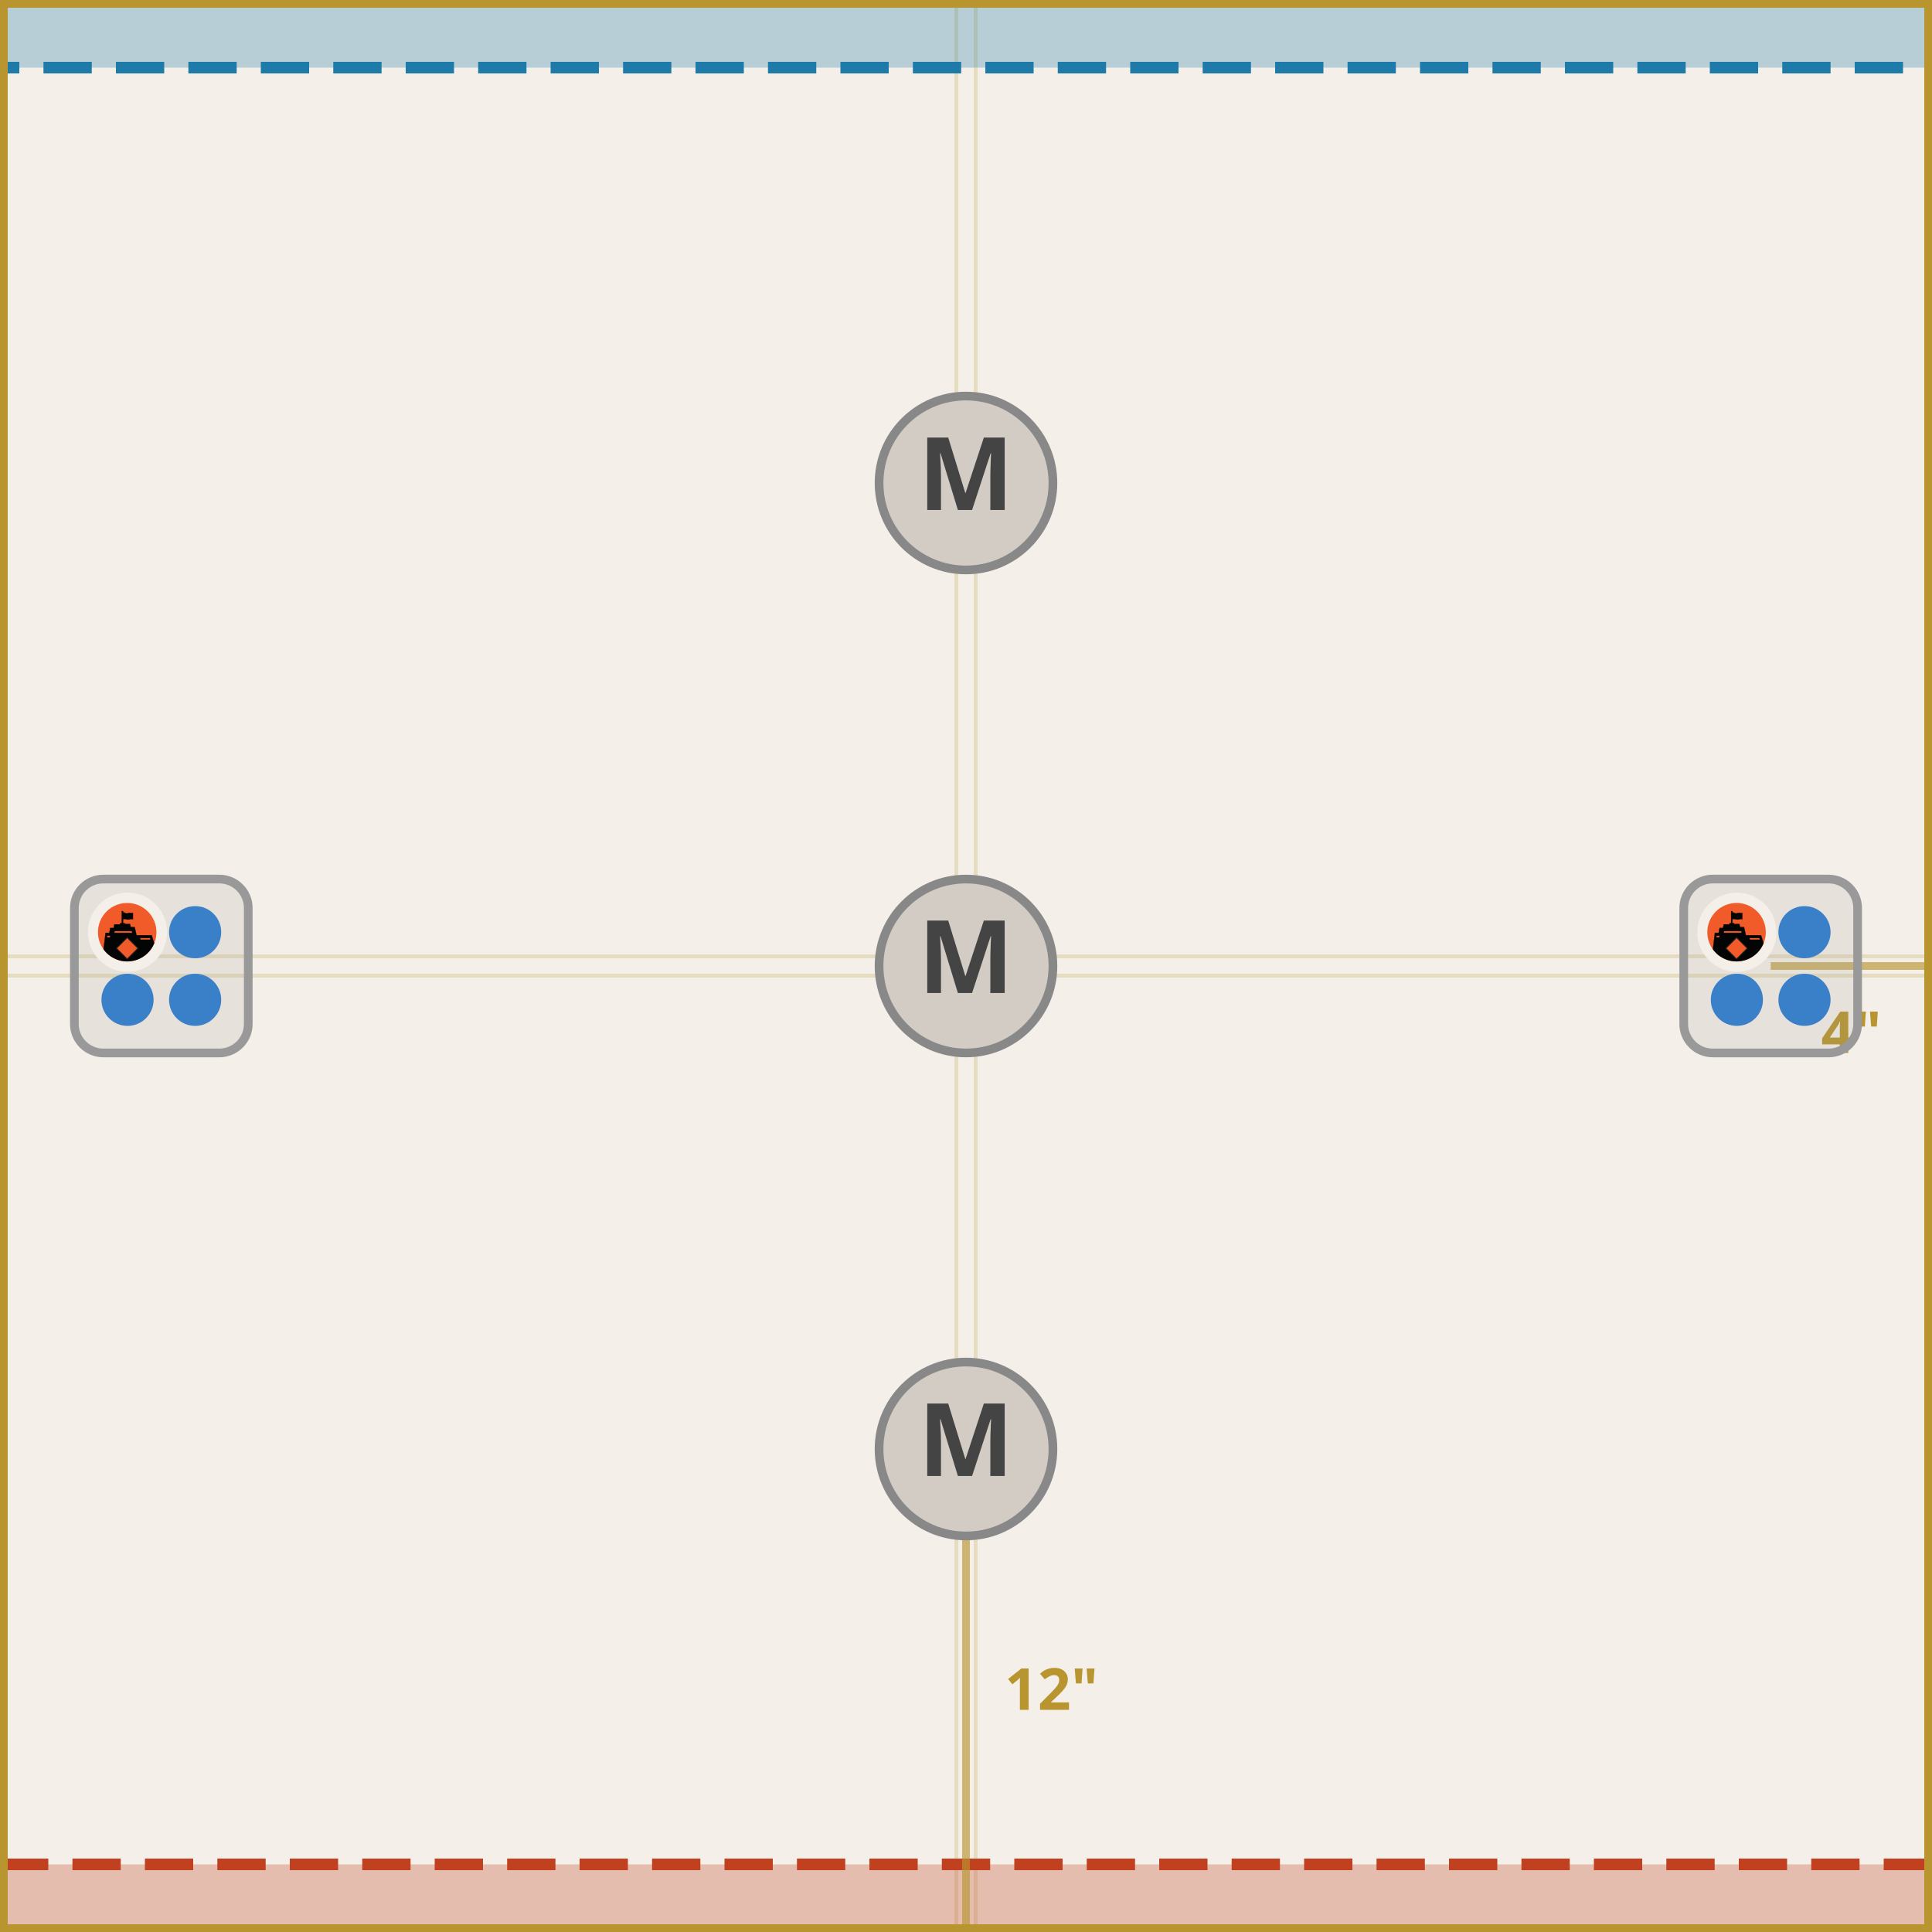
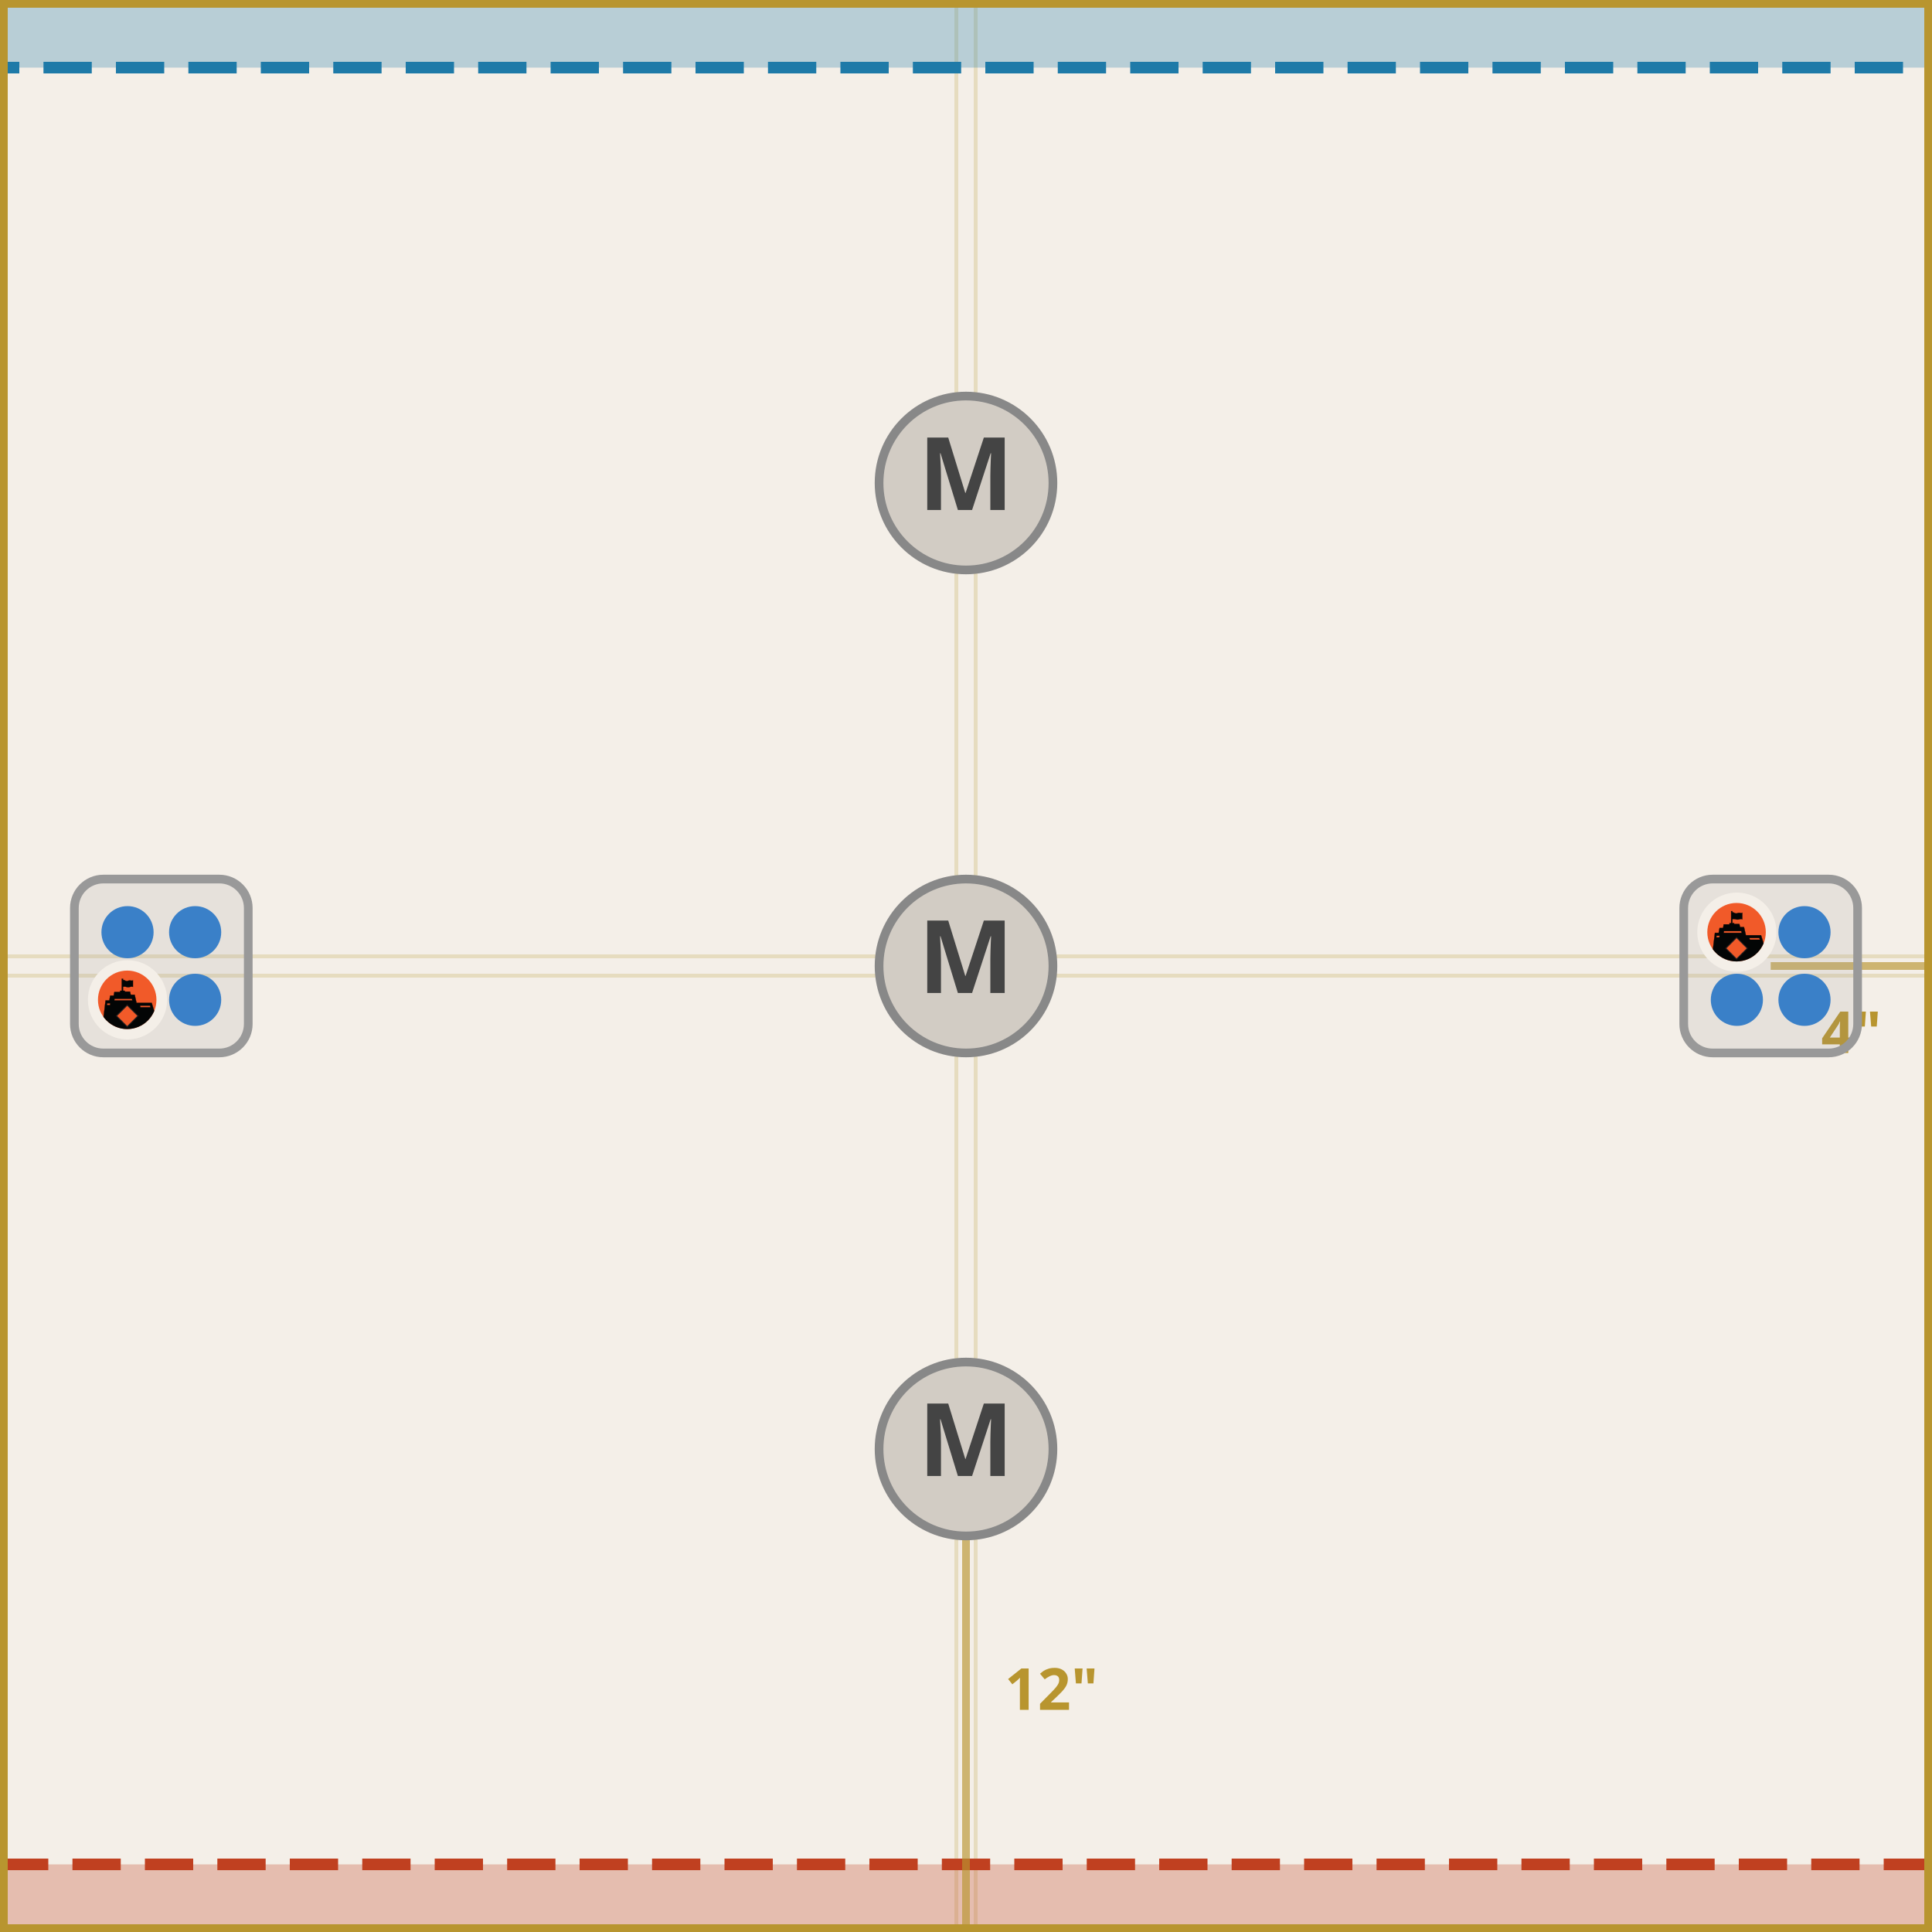
<svg xmlns="http://www.w3.org/2000/svg" viewBox="0 0 200 200" width="1000" height="1000">
  <rect width="200" height="200" fill="#f4efe8" />
  <line x1="99" y1="0" x2="99" y2="200" stroke="#B8952F" stroke-width=".4" opacity=".22" />
  <line x1="101" y1="0" x2="101" y2="200" stroke="#B8952F" stroke-width=".4" opacity=".22" />
  <line x1="0" y1="99" x2="200" y2="99" stroke="#B8952F" stroke-width=".4" opacity=".22" />
  <line x1="0" y1="101" x2="200" y2="101" stroke="#B8952F" stroke-width=".4" opacity=".22" />
  <rect x="0" y="0" width="200" height="7" fill="#1E7AA8" fill-opacity=".28" stroke="#1E7AA8" stroke-width="1.2" stroke-dasharray="5,2.5" />
  <rect x="0" y="193" width="200" height="7" fill="#C04020" fill-opacity=".28" stroke="#C04020" stroke-width="1.2" stroke-dasharray="5,2.5" />
  <rect x="0" y="0" width="200" height="200" fill="none" stroke="#B8952F" stroke-width="1.6" />
  <g data-size="clash" />
  <line x1="183.3" y1="100" x2="200" y2="100" stroke="#B8952F" stroke-width=".8" opacity=".65" />
  <line x1="200" y1="97" x2="200" y2="103" stroke="#B8952F" stroke-width=".8" opacity=".7" />
  <text x="191.65" y="109" text-anchor="middle" font-size="6" fill="#B8952F" font-family="sans-serif" font-weight="600">4"</text>
  <line x1="100" y1="150" x2="100" y2="200" stroke="#B8952F" stroke-width=".8" opacity=".65" />
  <line x1="97" y1="200" x2="103" y2="200" stroke="#B8952F" stroke-width=".8" opacity=".7" />
  <text x="104" y="177" text-anchor="start" font-size="6" fill="#B8952F" font-family="sans-serif" font-weight="600">12"</text>
  <circle cx="100" cy="50" r="9" fill="#d2ccc4" stroke="#888" stroke-width=".9" />
  <text x="100" y="52.8" text-anchor="middle" font-size="10.5" fill="#444" font-family="sans-serif" font-weight="bold">M</text>
  <g>
    <rect x="7.7" y="91" width="18" height="18" rx="3" fill="rgb(150,150,150)" fill-opacity=".15" stroke="#999" stroke-width=".9" />
    <circle cx="13.2" cy="96.5" r="2.7" fill="#3A80C8" />
    <circle cx="20.2" cy="96.5" r="2.7" fill="#3A80C8" />
    <circle cx="13.2" cy="103.5" r="2.7" fill="#3A80C8" />
    <circle cx="20.2" cy="103.5" r="2.7" fill="#3A80C8" />
  </g>
  <g data-size="clash">
    <circle cx="100" cy="100" r="9" fill="#d2ccc4" stroke="#888" stroke-width=".9" />
    <text x="100" y="102.8" text-anchor="middle" font-size="10.5" fill="#444" font-family="sans-serif" font-weight="bold">M</text>
  </g>
  <g>
    <rect x="174.3" y="91" width="18" height="18" rx="3" fill="rgb(150,150,150)" fill-opacity=".15" stroke="#999" stroke-width=".9" />
    <circle cx="179.8" cy="96.5" r="2.7" fill="#3A80C8" />
    <circle cx="186.8" cy="96.5" r="2.7" fill="#3A80C8" />
    <circle cx="179.8" cy="103.5" r="2.7" fill="#3A80C8" />
    <circle cx="186.8" cy="103.5" r="2.7" fill="#3A80C8" />
  </g>
  <circle cx="100" cy="150" r="9" fill="#d2ccc4" stroke="#888" stroke-width=".9" />
  <text x="100" y="152.8" text-anchor="middle" font-size="10.5" fill="#444" font-family="sans-serif" font-weight="bold">M</text>
-   <circle cx="13.2" cy="96.5" r="4.1" fill="#f4efe8" />
-   <g transform="translate(9.90,93.20) scale(0.103125)">
+   <circle cx="13.2" cy="103.5" r="4.1" fill="#f4efe8" />
+   <g transform="translate(9.90,100.20) scale(0.103125)">
    <clipPath id="tk-out">
      <circle cx="31.69" cy="32.02" r="29.36" />
    </clipPath>
    <g clip-path="url(#tk-out)">
      <path fill="#f15a29" d="M61.06 32.02C61.06 48.24 47.91 61.38 31.69 61.38C15.48 61.38 2.33 48.24 2.33 32.02C2.33 15.8 15.48 2.65 31.69 2.65C47.91 2.65 61.06 15.8 61.06 32.02" />
      <path fill="#030505" stroke="#030405" stroke-width="0.25" d="M27.51 19.09L27.51 22.91L29.24 22.91L29.24 23.77L34.49 23.77L35.26 26.91L39.16 26.91L41.05 35.04L56.28 35.04L61.62 52.6L47.99 62.41L20.2 63.05L7.52 52.6L9.97 32.68L13.74 32.68L14.64 27.81L18.15 27.81L18.81 24.17L24.61 24.17L24.61 22.91L26.25 22.91L26.25 10.88L27.51 10.88L27.51 12.31C27.51 12.31 27.96 11.79 28.88 12.36C29.8 12.92 30.79 13.3 31.75 13.14C32.72 12.98 33.65 12.42 34.67 12.6C35.68 12.78 36.49 12.87 36.92 12.76C37.34 12.65 37.46 12.49 37.46 12.49L37.46 19.05C37.46 19.05 36.51 18.49 35.39 18.85C34.27 19.21 32.6 19.54 31.55 19.21C30.49 18.87 28.97 18.66 28.25 18.76C27.77 18.83 27.51 19.09 27.51 19.09" />
      <path fill="#f15a29" d="M11.59 35.51L14.68 35.51L14.46 37.26L11.37 37.26L11.59 35.51" />
      <path fill="none" stroke="#030405" stroke-width="0.25" d="M11.59 35.51L11.37 37.26L14.46 37.26L14.68 35.51Z" />
      <path fill="#f15a29" d="M44.57 37.8L54.59 37.8L55.12 39.55L44.98 39.55L44.57 37.8" />
      <path fill="none" stroke="#030405" stroke-width="0.25" d="M44.57 37.8L44.98 39.55L55.12 39.55L54.59 37.8Z" />
      <path fill="#f15a29" d="M18.97 30.93L36.44 30.93L36.85 32.68L18.75 32.68L18.97 30.93" />
      <path fill="none" stroke="#030405" stroke-width="0.25" d="M18.97 30.93L18.75 32.68L36.85 32.68L36.44 30.93Z" />
      <path fill="#f15a29" d="M31.69 58.97L20.9 48.17L31.69 37.38L42.49 48.17L31.69 58.97" />
      <path fill="none" stroke="#231f20" stroke-width="0.93" d="M31.69 58.97L42.49 48.17L31.69 37.38L20.9 48.17Z" />
    </g>
  </g>
  <g data-size="clash" />
  <circle cx="179.8" cy="96.5" r="4.1" fill="#f4efe8" />
  <g transform="translate(176.50,93.20) scale(0.103125)">
    <clipPath id="tk-out">
      <circle cx="31.69" cy="32.02" r="29.36" />
    </clipPath>
    <g clip-path="url(#tk-out)">
      <path fill="#f15a29" d="M61.06 32.02C61.06 48.24 47.91 61.38 31.69 61.38C15.48 61.38 2.33 48.24 2.33 32.02C2.33 15.8 15.48 2.65 31.69 2.65C47.91 2.65 61.06 15.8 61.06 32.02" />
      <path fill="#030505" stroke="#030405" stroke-width="0.25" d="M27.51 19.09L27.51 22.91L29.24 22.91L29.24 23.77L34.49 23.77L35.26 26.91L39.16 26.91L41.05 35.04L56.28 35.04L61.62 52.6L47.99 62.41L20.2 63.05L7.52 52.6L9.97 32.68L13.74 32.68L14.64 27.81L18.15 27.81L18.81 24.17L24.61 24.17L24.61 22.91L26.25 22.91L26.25 10.88L27.51 10.88L27.51 12.31C27.51 12.31 27.96 11.79 28.88 12.36C29.8 12.92 30.79 13.3 31.75 13.14C32.72 12.98 33.65 12.42 34.67 12.6C35.68 12.78 36.49 12.87 36.92 12.76C37.34 12.65 37.46 12.49 37.46 12.49L37.46 19.05C37.46 19.05 36.51 18.49 35.39 18.85C34.27 19.21 32.6 19.54 31.55 19.21C30.49 18.87 28.97 18.66 28.25 18.76C27.77 18.83 27.51 19.09 27.51 19.09" />
      <path fill="#f15a29" d="M11.59 35.51L14.68 35.51L14.46 37.26L11.37 37.26L11.59 35.51" />
      <path fill="none" stroke="#030405" stroke-width="0.25" d="M11.59 35.51L11.37 37.26L14.46 37.26L14.68 35.51Z" />
      <path fill="#f15a29" d="M44.57 37.8L54.59 37.8L55.12 39.55L44.98 39.55L44.57 37.8" />
      <path fill="none" stroke="#030405" stroke-width="0.25" d="M44.57 37.8L44.98 39.55L55.12 39.55L54.59 37.8Z" />
      <path fill="#f15a29" d="M18.97 30.93L36.44 30.93L36.85 32.68L18.75 32.68L18.97 30.93" />
      <path fill="none" stroke="#030405" stroke-width="0.25" d="M18.97 30.93L18.75 32.68L36.85 32.68L36.44 30.93Z" />
      <path fill="#f15a29" d="M31.69 58.97L20.9 48.17L31.69 37.38L42.49 48.17L31.69 58.97" />
      <path fill="none" stroke="#231f20" stroke-width="0.93" d="M31.69 58.97L42.49 48.17L31.69 37.38L20.9 48.17Z" />
    </g>
  </g>
</svg>
